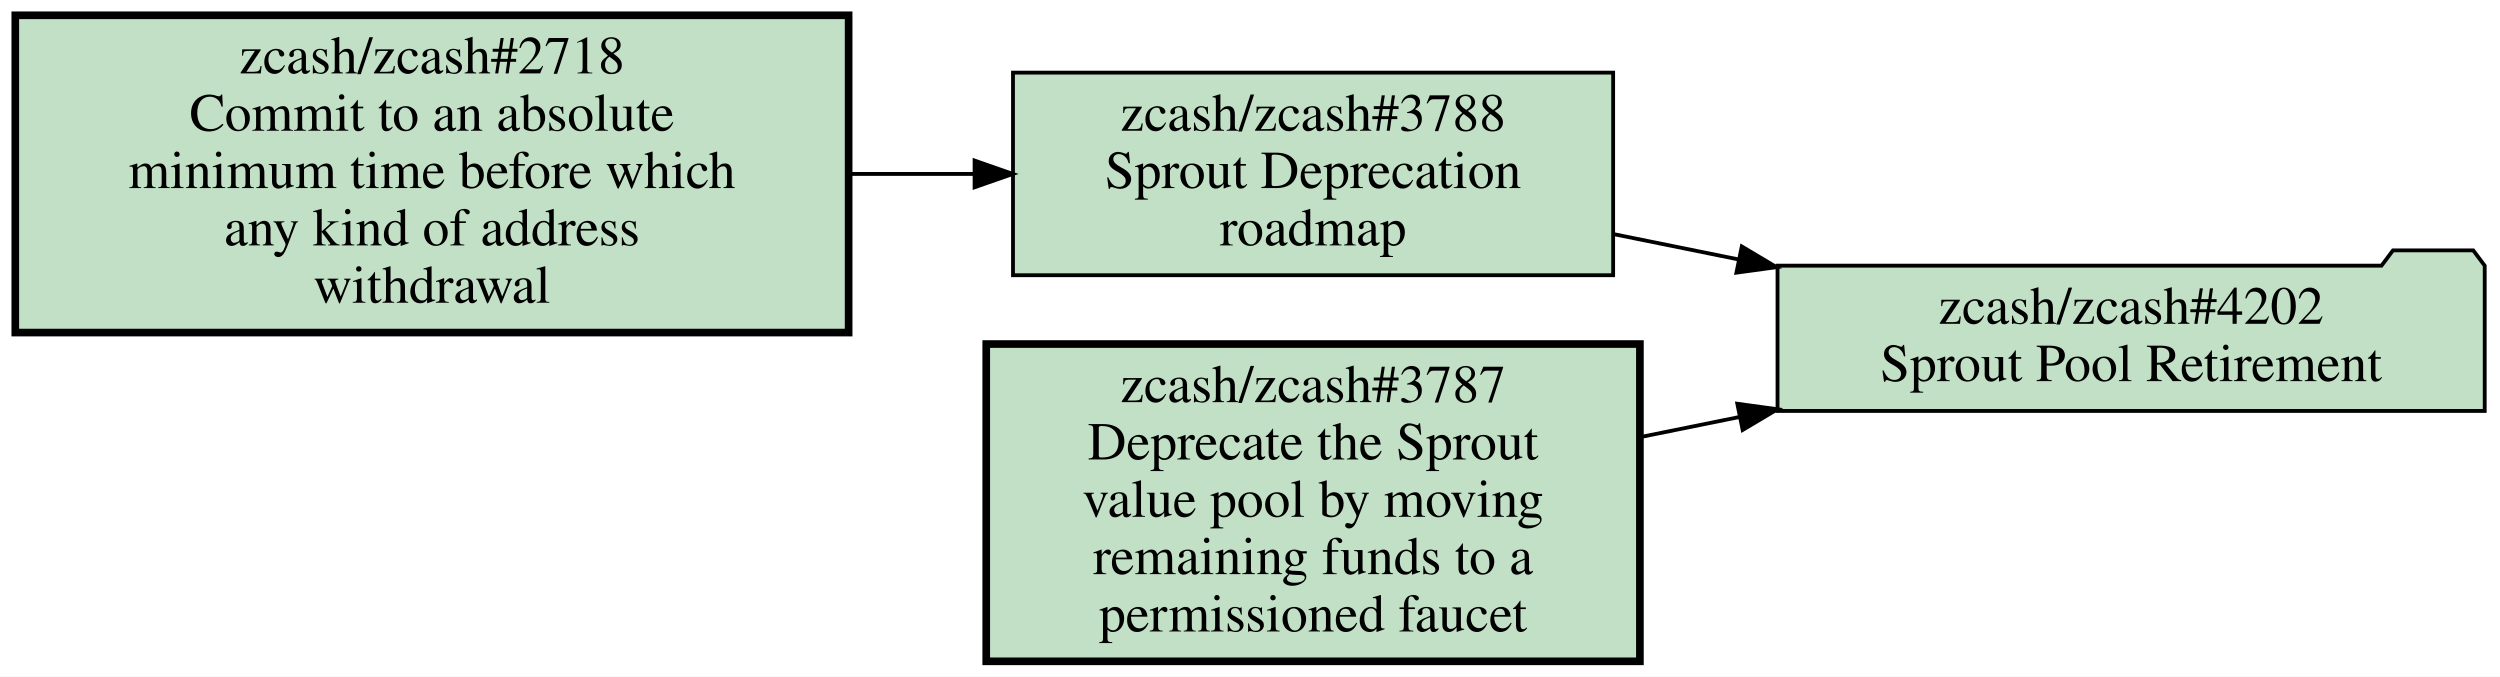
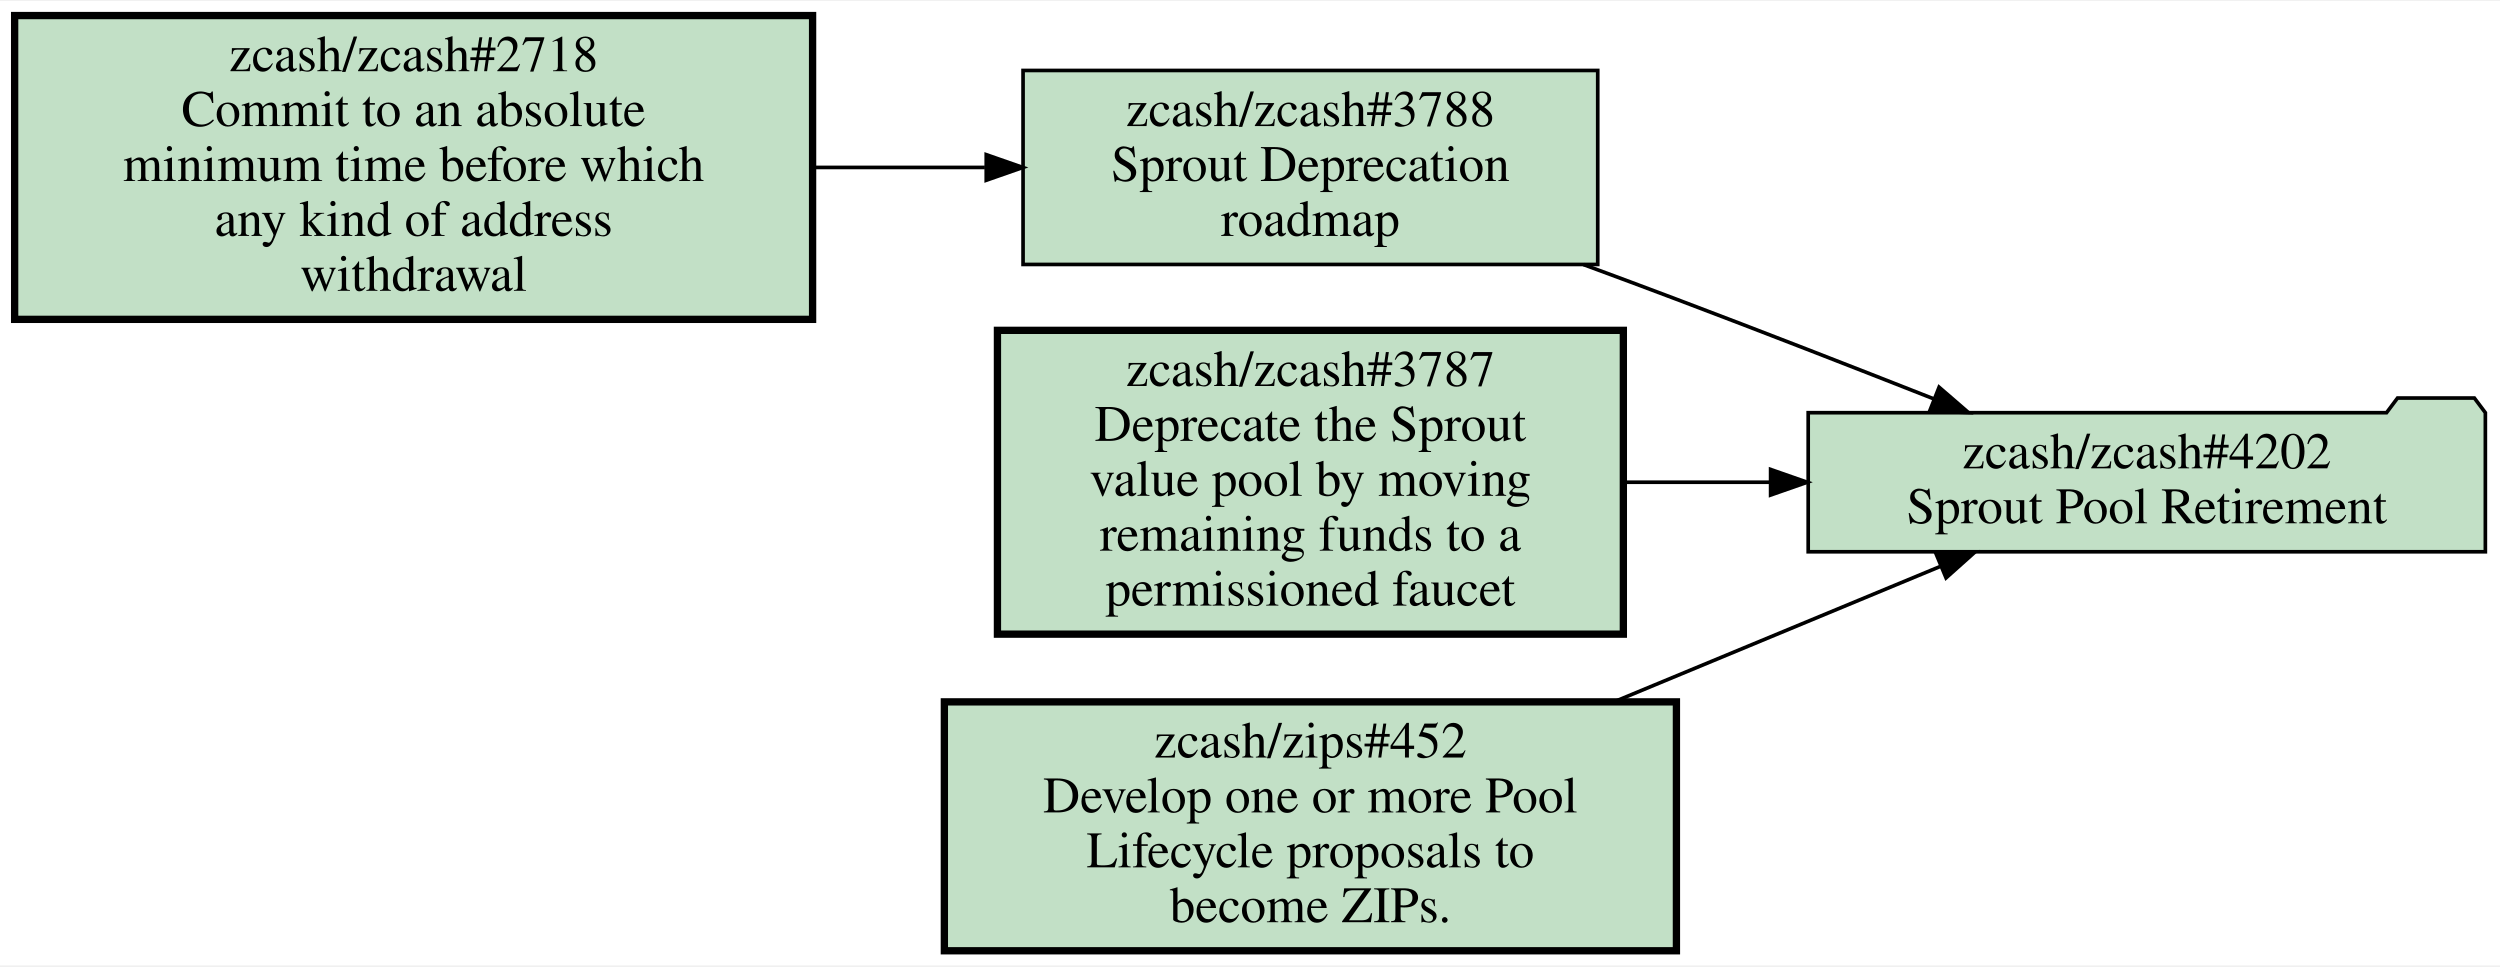
- <svg xmlns="http://www.w3.org/2000/svg" xmlns:xlink="http://www.w3.org/1999/xlink" width="654pt" height="177pt" viewBox="0.00 0.00 654.00 177.00">
-   <g id="graph0" class="graph" transform="scale(1 1) rotate(0) translate(4 173)">
-     <polygon fill="white" stroke="transparent" points="-4,4 -4,-173 650,-173 650,4 -4,4" />
+ <svg xmlns="http://www.w3.org/2000/svg" xmlns:xlink="http://www.w3.org/1999/xlink" width="683pt" height="264pt" viewBox="0.00 0.00 683.00 263.50">
+   <g id="graph0" class="graph" transform="scale(1 1) rotate(0) translate(4 259.5)">
+     <polygon fill="white" stroke="transparent" points="-4,4 -4,-259.5 679,-259.5 679,4 -4,4" />
    <g id="node1" class="node open">
      <g id="a_node1">
        <a xlink:href="https://github.com/zcash/zcash/issues/2718" xlink:title="zcash/zcash#2718&#10;Commit to an absolute&#10;minimum time before which&#10;any kind of address&#10;withdrawal" target="_blank">
-           <polygon fill="#c2e0c6" stroke="black" stroke-width="2" points="218,-169 0,-169 0,-86 218,-86 218,-169" />
-           <text text-anchor="middle" x="109" y="-153.8" font-family="Times,serif" font-size="14.00">zcash/zcash#2718</text>
-           <text text-anchor="middle" x="109" y="-138.8" font-family="Times,serif" font-size="14.00">Commit to an absolute</text>
-           <text text-anchor="middle" x="109" y="-123.8" font-family="Times,serif" font-size="14.00">minimum time before which</text>
-           <text text-anchor="middle" x="109" y="-108.8" font-family="Times,serif" font-size="14.00">any kind of address</text>
-           <text text-anchor="middle" x="109" y="-93.8" font-family="Times,serif" font-size="14.00">withdrawal</text>
+           <polygon fill="#c2e0c6" stroke="black" stroke-width="2" points="218,-255.5 0,-255.5 0,-172.5 218,-172.5 218,-255.5" />
+           <text text-anchor="middle" x="109" y="-240.3" font-family="Times,serif" font-size="14.00">zcash/zcash#2718</text>
+           <text text-anchor="middle" x="109" y="-225.3" font-family="Times,serif" font-size="14.00">Commit to an absolute</text>
+           <text text-anchor="middle" x="109" y="-210.3" font-family="Times,serif" font-size="14.00">minimum time before which</text>
+           <text text-anchor="middle" x="109" y="-195.3" font-family="Times,serif" font-size="14.00">any kind of address</text>
+           <text text-anchor="middle" x="109" y="-180.3" font-family="Times,serif" font-size="14.00">withdrawal</text>
        </a>
      </g>
    </g>
    <g id="node2" class="node open">
      <g id="a_node2">
        <a xlink:href="https://github.com/zcash/zcash/issues/3788" xlink:title="zcash/zcash#3788&#10;Sprout Deprecation&#10;roadmap" target="_blank">
-           <polygon fill="#c2e0c6" stroke="black" points="418,-154 261,-154 261,-101 418,-101 418,-154" />
-           <text text-anchor="middle" x="339.5" y="-138.8" font-family="Times,serif" font-size="14.00">zcash/zcash#3788</text>
-           <text text-anchor="middle" x="339.5" y="-123.8" font-family="Times,serif" font-size="14.00">Sprout Deprecation</text>
-           <text text-anchor="middle" x="339.5" y="-108.8" font-family="Times,serif" font-size="14.00">roadmap</text>
+           <polygon fill="#c2e0c6" stroke="black" points="432.5,-240.5 275.5,-240.5 275.5,-187.5 432.5,-187.5 432.5,-240.5" />
+           <text text-anchor="middle" x="354" y="-225.3" font-family="Times,serif" font-size="14.00">zcash/zcash#3788</text>
+           <text text-anchor="middle" x="354" y="-210.3" font-family="Times,serif" font-size="14.00">Sprout Deprecation</text>
+           <text text-anchor="middle" x="354" y="-195.3" font-family="Times,serif" font-size="14.00">roadmap</text>
        </a>
      </g>
    </g>
    <g id="edge1" class="edge">
-       <path fill="none" stroke="black" d="M218.23,-127.5C229.15,-127.5 240.16,-127.5 250.83,-127.5" />
-       <polygon fill="black" stroke="black" points="250.95,-131 260.95,-127.5 250.95,-124 250.95,-131" />
+       <path fill="none" stroke="black" d="M218.35,-214C233.98,-214 249.91,-214 265.07,-214" />
+       <polygon fill="black" stroke="black" points="265.44,-217.5 275.44,-214 265.44,-210.5 265.44,-217.5" />
    </g>
    <g id="node3" class="node open">
      <g id="a_node3">
        <a xlink:href="https://github.com/zcash/zcash/issues/4202" xlink:title="zcash/zcash#4202&#10;Sprout Pool Retirement" target="_blank">
-           <polygon fill="#c2e0c6" stroke="black" points="646,-103.5 643,-107.5 622,-107.5 619,-103.5 461,-103.5 461,-65.5 646,-65.5 646,-103.5" />
-           <text text-anchor="middle" x="553.5" y="-88.3" font-family="Times,serif" font-size="14.00">zcash/zcash#4202</text>
-           <text text-anchor="middle" x="553.5" y="-73.3" font-family="Times,serif" font-size="14.00">Sprout Pool Retirement</text>
+           <polygon fill="#c2e0c6" stroke="black" points="675,-147 672,-151 651,-151 648,-147 490,-147 490,-109 675,-109 675,-147" />
+           <text text-anchor="middle" x="582.5" y="-131.8" font-family="Times,serif" font-size="14.00">zcash/zcash#4202</text>
+           <text text-anchor="middle" x="582.5" y="-116.8" font-family="Times,serif" font-size="14.00">Sprout Pool Retirement</text>
        </a>
      </g>
    </g>
    <g id="edge2" class="edge">
-       <path fill="none" stroke="black" d="M418.24,-111.73C428.82,-109.59 439.81,-107.36 450.75,-105.14" />
-       <polygon fill="black" stroke="black" points="451.65,-108.53 460.75,-103.11 450.25,-101.67 451.65,-108.53" />
+       <path fill="none" stroke="black" d="M428.6,-187.47C437.18,-184.31 445.79,-181.1 454,-178 477.06,-169.29 502.35,-159.43 524.28,-150.79" />
+       <polygon fill="black" stroke="black" points="525.76,-153.97 533.78,-147.04 523.19,-147.46 525.76,-153.97" />
    </g>
    <g id="node4" class="node open">
      <g id="a_node4">
        <a xlink:href="https://github.com/zcash/zcash/issues/3787" xlink:title="zcash/zcash#3787&#10;Deprecate the Sprout&#10;value pool by moving&#10;remaining funds to a&#10;permissioned faucet" target="_blank">
-           <polygon fill="#c2e0c6" stroke="black" stroke-width="2" points="425,-83 254,-83 254,0 425,0 425,-83" />
-           <text text-anchor="middle" x="339.5" y="-67.8" font-family="Times,serif" font-size="14.00">zcash/zcash#3787</text>
-           <text text-anchor="middle" x="339.5" y="-52.8" font-family="Times,serif" font-size="14.00">Deprecate the Sprout</text>
-           <text text-anchor="middle" x="339.5" y="-37.8" font-family="Times,serif" font-size="14.00">value pool by moving</text>
-           <text text-anchor="middle" x="339.5" y="-22.8" font-family="Times,serif" font-size="14.00">remaining funds to a</text>
-           <text text-anchor="middle" x="339.5" y="-7.8" font-family="Times,serif" font-size="14.00">permissioned faucet</text>
+           <polygon fill="#c2e0c6" stroke="black" stroke-width="2" points="439.5,-169.5 268.5,-169.5 268.5,-86.5 439.5,-86.5 439.5,-169.5" />
+           <text text-anchor="middle" x="354" y="-154.3" font-family="Times,serif" font-size="14.00">zcash/zcash#3787</text>
+           <text text-anchor="middle" x="354" y="-139.3" font-family="Times,serif" font-size="14.00">Deprecate the Sprout</text>
+           <text text-anchor="middle" x="354" y="-124.3" font-family="Times,serif" font-size="14.00">value pool by moving</text>
+           <text text-anchor="middle" x="354" y="-109.3" font-family="Times,serif" font-size="14.00">remaining funds to a</text>
+           <text text-anchor="middle" x="354" y="-94.3" font-family="Times,serif" font-size="14.00">permissioned faucet</text>
        </a>
      </g>
    </g>
    <g id="edge3" class="edge">
-       <path fill="none" stroke="black" d="M425.2,-58.68C433.66,-60.4 442.3,-62.15 450.91,-63.89" />
-       <polygon fill="black" stroke="black" points="450.48,-67.38 460.98,-65.94 451.88,-60.52 450.48,-67.38" />
+       <path fill="none" stroke="black" d="M439.66,-128C452.68,-128 466.24,-128 479.58,-128" />
+       <polygon fill="black" stroke="black" points="479.73,-131.5 489.73,-128 479.73,-124.5 479.73,-131.5" />
+     </g>
+     <g id="node5" class="node open">
+       <g id="a_node5">
+         <a xlink:href="https://github.com/zcash/zips/issues/452" xlink:title="zcash/zips#452&#10;Develop one or more Pool&#10;Lifecycle proposals to&#10;become ZIPs." target="_blank">
+           <polygon fill="#c2e0c6" stroke="black" stroke-width="2" points="454,-68 254,-68 254,0 454,0 454,-68" />
+           <text text-anchor="middle" x="354" y="-52.8" font-family="Times,serif" font-size="14.00">zcash/zips#452</text>
+           <text text-anchor="middle" x="354" y="-37.8" font-family="Times,serif" font-size="14.00">Develop one or more Pool</text>
+           <text text-anchor="middle" x="354" y="-22.8" font-family="Times,serif" font-size="14.00">Lifecycle proposals to</text>
+           <text text-anchor="middle" x="354" y="-7.8" font-family="Times,serif" font-size="14.00">become ZIPs.</text>
+         </a>
+       </g>
+     </g>
+     <g id="edge4" class="edge">
+       <path fill="none" stroke="black" d="M437.09,-68.07C466.63,-80.33 499.24,-93.86 525.99,-104.96" />
+       <polygon fill="black" stroke="black" points="524.98,-108.33 535.56,-108.93 527.66,-101.87 524.98,-108.33" />
    </g>
  </g>
</svg>
